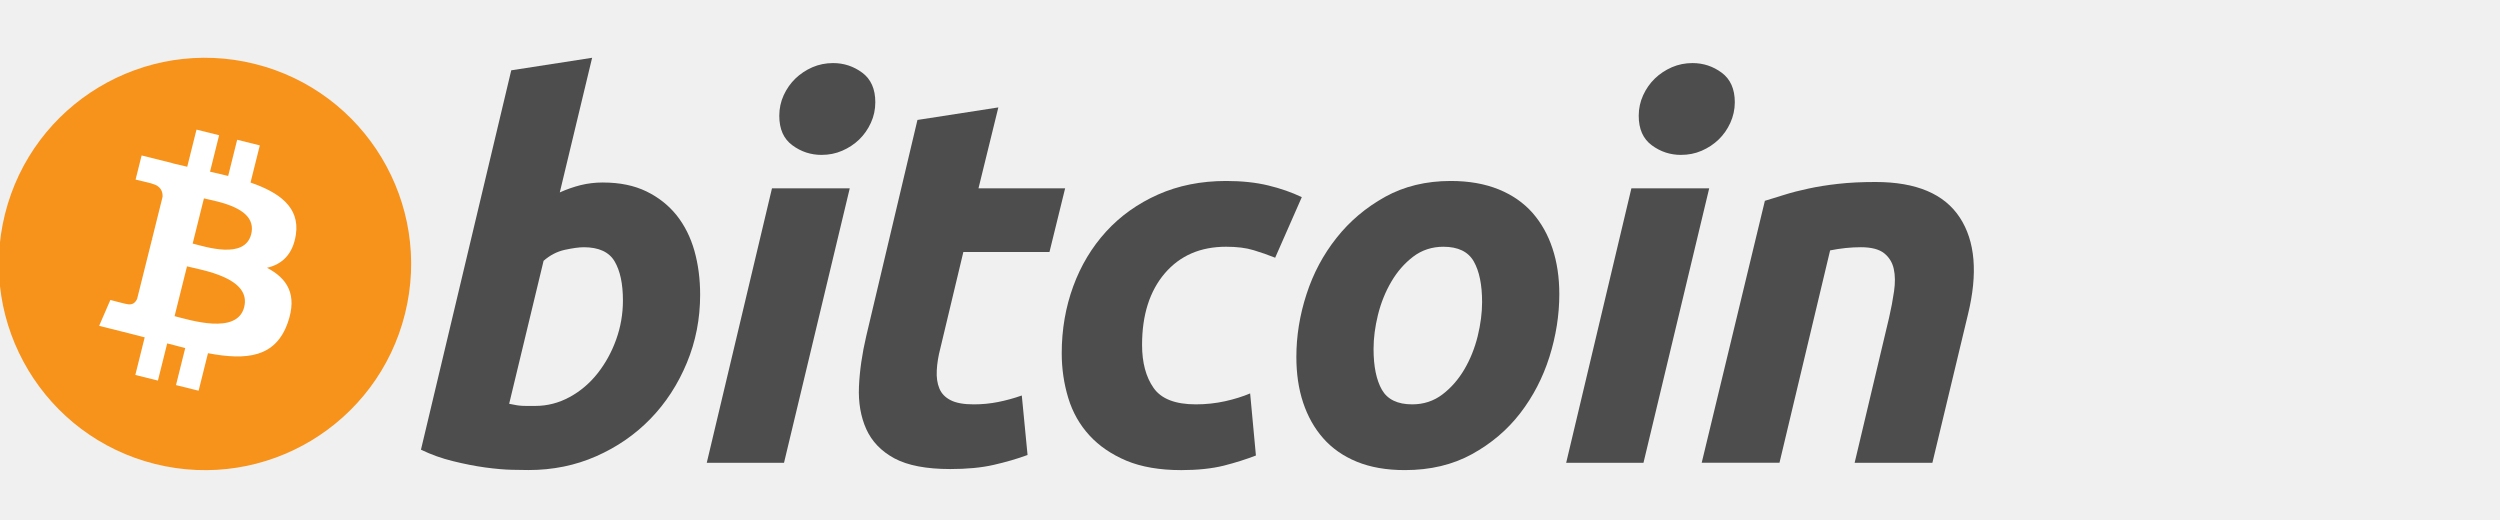
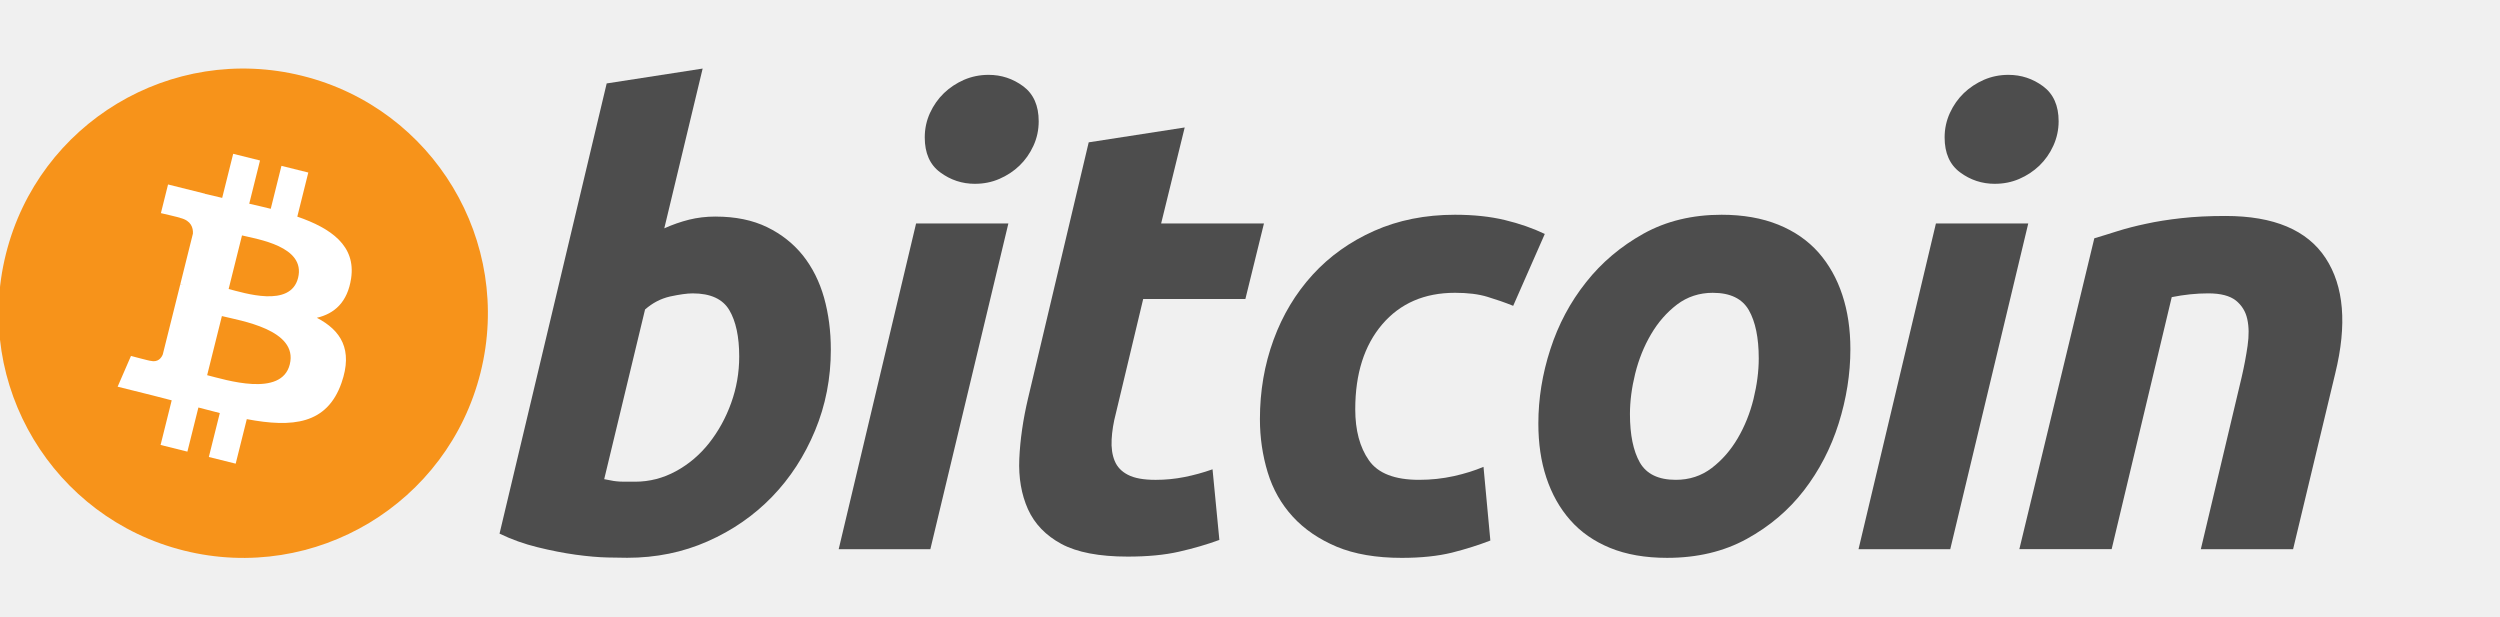
- <svg xmlns="http://www.w3.org/2000/svg" viewBox="0 0 178 37" fill="none" version="1.1" id="svg20">
+ <svg xmlns="http://www.w3.org/2000/svg" viewBox="0 0 150 37" fill="none" version="1.1" id="svg20">
  <defs id="defs24">
    <linearGradient id="paint0_linear" x1="4.852" y1="4.138" x2="17.787" y2="17.073" gradientUnits="userSpaceOnUse" gradientTransform="matrix(1.933321,0,0,1.933321,-139.3342,109.9916)">
      <stop stop-color="#00AAE4" id="stop16" />
      <stop offset="1" stop-color="#006097" id="stop18" />
    </linearGradient>
  </defs>
  <path d="M 28.835,22.345 C 26.874,30.21 18.908,34.997 11.042,33.036 3.179,31.075 -1.608,23.108 0.354,15.244 2.314,7.378 10.28,2.591 18.144,4.552 26.009,6.512 30.795,14.48 28.835,22.345 Z" id="path2" style="fill:#f7931a;stroke-width:0.794" />
  <path d="m 21.067,16.702 c 0.292,-1.954 -1.195,-3.004 -3.229,-3.704 l 0.66,-2.646 -1.611,-0.401 -0.642,2.577 C 15.821,12.421 15.386,12.322 14.954,12.223 l 0.647,-2.594 -1.61,-0.401 -0.66,2.645 c -0.351,-0.08 -0.695,-0.159 -1.029,-0.242 l 0.002,-0.008 -2.221,-0.555 -0.429,1.72 c 0,0 1.195,0.274 1.17,0.291 0.652,0.163 0.77,0.595 0.751,0.937 l -0.751,3.015 c 0.045,0.012 0.103,0.028 0.167,0.054 -0.054,-0.013 -0.111,-0.028 -0.17,-0.042 L 9.767,21.266 C 9.687,21.464 9.485,21.762 9.029,21.649 9.045,21.672 7.858,21.357 7.858,21.357 l -0.8,1.844 2.096,0.523 c 0.39,0.098 0.772,0.2 1.148,0.296 l -0.667,2.677 1.609,0.401 0.66,-2.648 c 0.439,0.119 0.866,0.229 1.284,0.333 l -0.658,2.636 1.611,0.401 0.667,-2.672 c 2.747,0.52 4.812,0.31 5.682,-2.174 0.701,-2 -0.035,-3.154 -1.48,-3.907 1.052,-0.243 1.845,-0.935 2.057,-2.365 z m -3.68,5.161 c -0.498,2 -3.866,0.919 -4.958,0.648 l 0.885,-3.546 c 1.092,0.273 4.593,0.812 4.073,2.898 z m 0.498,-5.19 c -0.454,1.82 -3.257,0.895 -4.167,0.668 l 0.802,-3.216 c 0.909,0.227 3.838,0.65 3.365,2.548 z" id="path4" style="fill:#ffffff;stroke-width:0.794" />
  <path d="m 42.938,12.995 c 1.191,0 2.219,0.213 3.084,0.632 0.869,0.423 1.585,0.993 2.16,1.709 0.567,0.72 0.989,1.562 1.262,2.527 0.271,0.968 0.406,2.008 0.406,3.121 0,1.71 -0.313,3.326 -0.946,4.849 -0.633,1.525 -1.491,2.849 -2.583,3.977 -1.091,1.127 -2.379,2.016 -3.865,2.672 -1.483,0.657 -3.096,0.985 -4.827,0.985 -0.224,0 -0.618,-0.006 -1.174,-0.018 -0.556,-0.012 -1.195,-0.069 -1.911,-0.166 -0.72,-0.1 -1.482,-0.249 -2.286,-0.448 -0.804,-0.195 -1.567,-0.469 -2.286,-0.817 l 6.429,-27.012 5.758,-0.892 -2.302,9.586 c 0.493,-0.222 0.989,-0.394 1.485,-0.519 0.496,-0.123 1.028,-0.188 1.597,-0.188 z m -4.83,15.907 c 0.867,0 1.684,-0.213 2.452,-0.632 0.77,-0.419 1.434,-0.985 1.991,-1.691 0.557,-0.708 0.997,-1.506 1.318,-2.398 0.321,-0.891 0.484,-1.821 0.484,-2.789 0,-1.189 -0.199,-2.116 -0.595,-2.786 -0.396,-0.667 -1.129,-1.003 -2.193,-1.003 -0.349,0 -0.798,0.067 -1.355,0.185 -0.559,0.126 -1.059,0.388 -1.507,0.782 l -2.451,10.18 c 0.148,0.026 0.278,0.051 0.39,0.074 0.109,0.025 0.23,0.043 0.35,0.055 0.127,0.014 0.273,0.022 0.448,0.022 0.176,0 0.395,4.76e-4 0.667,4.76e-4 z" id="path6" style="fill:#4d4d4d;stroke-width:0.794" />
  <path d="M 55.821,32.953 H 50.321 L 54.965,13.409 h 5.537 z m 2.676,-21.924 c -0.768,0 -1.464,-0.228 -2.081,-0.686 -0.623,-0.455 -0.931,-1.156 -0.931,-2.1 0,-0.519 0.105,-1.007 0.315,-1.466 0.212,-0.459 0.49,-0.854 0.838,-1.19 0.347,-0.333 0.75,-0.599 1.207,-0.8 0.46,-0.197 0.949,-0.296 1.47,-0.296 0.767,0 1.459,0.228 2.079,0.686 0.617,0.46 0.928,1.161 0.928,2.1 0,0.521 -0.105,1.01 -0.316,1.469 -0.21,0.459 -0.487,0.854 -0.835,1.19 -0.345,0.334 -0.751,0.599 -1.207,0.797 -0.46,0.2 -0.947,0.295 -1.467,0.295 z" id="path8" style="fill:#4d4d4d;stroke-width:0.794" />
  <path d="m 65.322,8.54 5.76,-0.892 -1.414,5.761 h 6.169 l -1.114,4.532 h -6.132 l -1.633,6.836 c -0.15,0.57 -0.236,1.102 -0.26,1.597 -0.027,0.497 0.036,0.924 0.184,1.283 0.148,0.36 0.413,0.638 0.799,0.834 0.384,0.2 0.933,0.3 1.653,0.3 0.593,0 1.171,-0.056 1.73,-0.168 0.556,-0.11 1.118,-0.263 1.688,-0.464 l 0.41,4.237 c -0.743,0.273 -1.548,0.507 -2.415,0.704 -0.869,0.2 -1.897,0.296 -3.085,0.296 -1.709,0 -3.033,-0.254 -3.977,-0.759 -0.942,-0.509 -1.608,-1.204 -2.007,-2.084 -0.393,-0.877 -0.569,-1.887 -0.52,-3.026 0.051,-1.142 0.223,-2.341 0.52,-3.605 z" id="path10" style="fill:#4d4d4d;stroke-width:0.794" />
  <path d="m 75.595,25.149 c 0,-1.683 0.273,-3.271 0.817,-4.757 0.544,-1.487 1.327,-2.788 2.343,-3.904 1.013,-1.111 2.246,-1.991 3.698,-2.637 1.445,-0.642 3.063,-0.966 4.846,-0.966 1.117,0 2.113,0.106 2.991,0.317 0.881,0.213 1.678,0.489 2.398,0.835 l -1.897,4.313 c -0.495,-0.201 -1.009,-0.378 -1.541,-0.539 -0.532,-0.164 -1.182,-0.243 -1.951,-0.243 -1.836,0 -3.287,0.633 -4.367,1.894 -1.075,1.262 -1.617,2.961 -1.617,5.092 0,1.263 0.272,2.284 0.82,3.066 0.544,0.781 1.549,1.17 3.009,1.17 0.721,0 1.415,-0.075 2.081,-0.222 0.671,-0.149 1.263,-0.336 1.785,-0.557 l 0.411,4.421 c -0.696,0.27 -1.463,0.513 -2.305,0.727 -0.843,0.206 -1.847,0.313 -3.011,0.313 -1.536,0 -2.837,-0.225 -3.901,-0.668 -1.064,-0.45 -1.944,-1.047 -2.636,-1.803 -0.696,-0.758 -1.196,-1.643 -1.506,-2.659 -0.309,-1.015 -0.467,-2.081 -0.467,-3.194 z" id="path12" style="fill:#4d4d4d;stroke-width:0.794" />
  <path d="m 100.026,33.471 c -1.313,0 -2.453,-0.2 -3.42,-0.596 -0.964,-0.396 -1.763,-0.952 -2.394,-1.672 -0.633,-0.717 -1.106,-1.566 -1.431,-2.544 -0.325,-0.978 -0.48,-2.061 -0.48,-3.248 0,-1.489 0.239,-2.977 0.722,-4.461 0.481,-1.487 1.194,-2.824 2.138,-4.012 0.937,-1.19 2.093,-2.162 3.454,-2.921 1.359,-0.753 2.923,-1.132 4.679,-1.132 1.289,0 2.423,0.2 3.404,0.596 0.975,0.395 1.779,0.955 2.415,1.672 0.629,0.72 1.106,1.566 1.427,2.546 0.324,0.976 0.483,2.062 0.483,3.25 0,1.484 -0.236,2.972 -0.704,4.461 -0.468,1.481 -1.163,2.821 -2.081,4.012 -0.916,1.188 -2.061,2.16 -3.436,2.915 -1.374,0.755 -2.966,1.134 -4.775,1.134 z m 2.748,-15.903 c -0.815,0 -1.536,0.237 -2.153,0.704 -0.619,0.473 -1.14,1.068 -1.559,1.785 -0.424,0.72 -0.738,1.506 -0.951,2.36 -0.211,0.856 -0.314,1.664 -0.314,2.433 0,1.24 0.2,2.206 0.594,2.901 0.398,0.691 1.115,1.039 2.156,1.039 0.817,0 1.535,-0.235 2.155,-0.707 0.616,-0.469 1.136,-1.064 1.559,-1.783 0.421,-0.717 0.738,-1.504 0.95,-2.36 0.208,-0.853 0.314,-1.666 0.314,-2.433 0,-1.237 -0.199,-2.205 -0.596,-2.899 -0.397,-0.691 -1.116,-1.039 -2.156,-1.039 z" id="path14" style="fill:#4d4d4d;stroke-width:0.794" />
  <path d="m 117.015,32.953 h -5.504 L 116.155,13.409 h 5.54 z m 2.672,-21.924 c -0.767,0 -1.463,-0.228 -2.08,-0.686 -0.619,-0.455 -0.93,-1.156 -0.93,-2.1 0,-0.519 0.107,-1.007 0.317,-1.466 0.21,-0.459 0.489,-0.854 0.836,-1.19 0.346,-0.333 0.752,-0.599 1.208,-0.8 0.457,-0.197 0.946,-0.296 1.466,-0.296 0.768,0 1.463,0.228 2.082,0.686 0.619,0.46 0.932,1.161 0.932,2.1 0,0.521 -0.111,1.01 -0.319,1.469 -0.208,0.459 -0.487,0.854 -0.834,1.19 -0.348,0.334 -0.749,0.599 -1.206,0.797 -0.46,0.2 -0.949,0.295 -1.471,0.295 z" id="path16" style="fill:#4d4d4d;stroke-width:0.794" />
  <path d="m 125.658,14.298 c 0.417,-0.122 0.884,-0.269 1.391,-0.429 0.509,-0.16 1.077,-0.308 1.712,-0.442 0.629,-0.138 1.337,-0.25 2.117,-0.337 0.779,-0.089 1.667,-0.132 2.655,-0.132 2.901,0 4.9,0.845 6.004,2.529 1.103,1.684 1.294,3.989 0.579,6.911 l -2.53,10.552 h -5.536 l 2.452,-10.33 c 0.149,-0.645 0.267,-1.269 0.354,-1.878 0.087,-0.604 0.083,-1.136 -0.02,-1.597 -0.098,-0.455 -0.329,-0.828 -0.686,-1.116 -0.363,-0.284 -0.911,-0.427 -1.655,-0.427 -0.717,0 -1.447,0.077 -2.191,0.226 l -3.605,15.121 h -5.538 l 4.498,-18.652 z" id="path18" style="fill:#4d4d4d;stroke-width:0.794" />
</svg>
